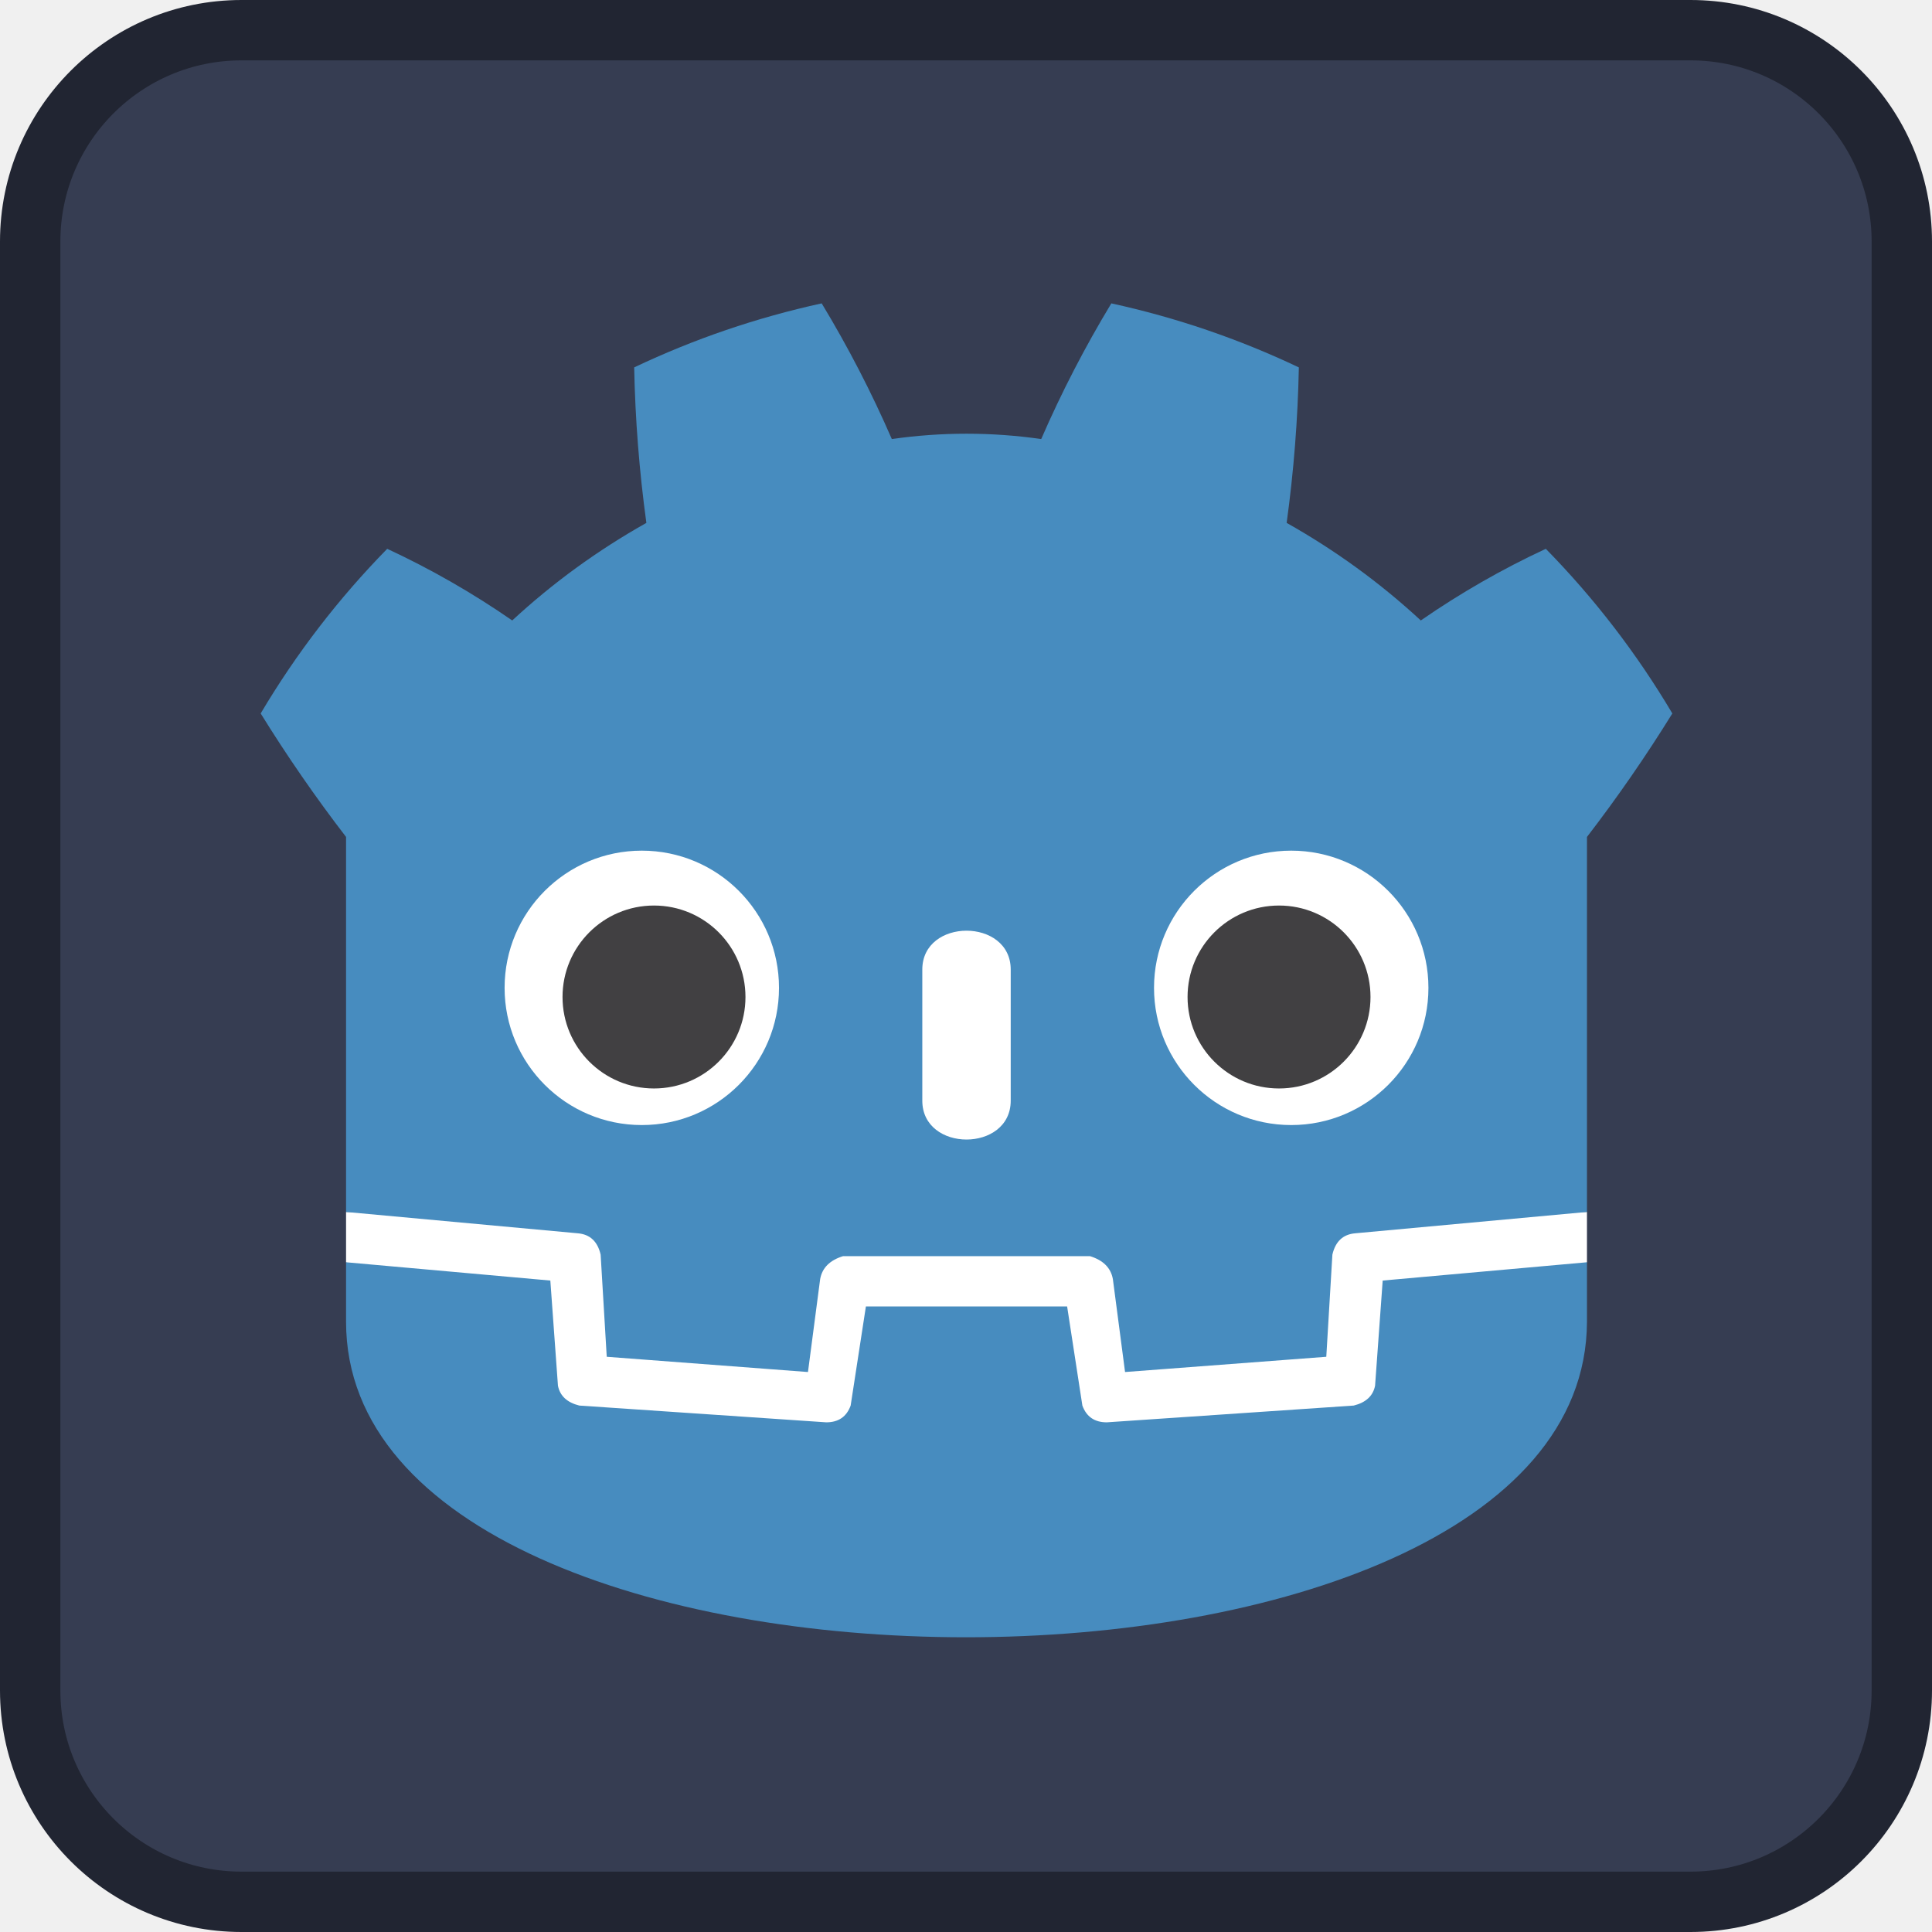
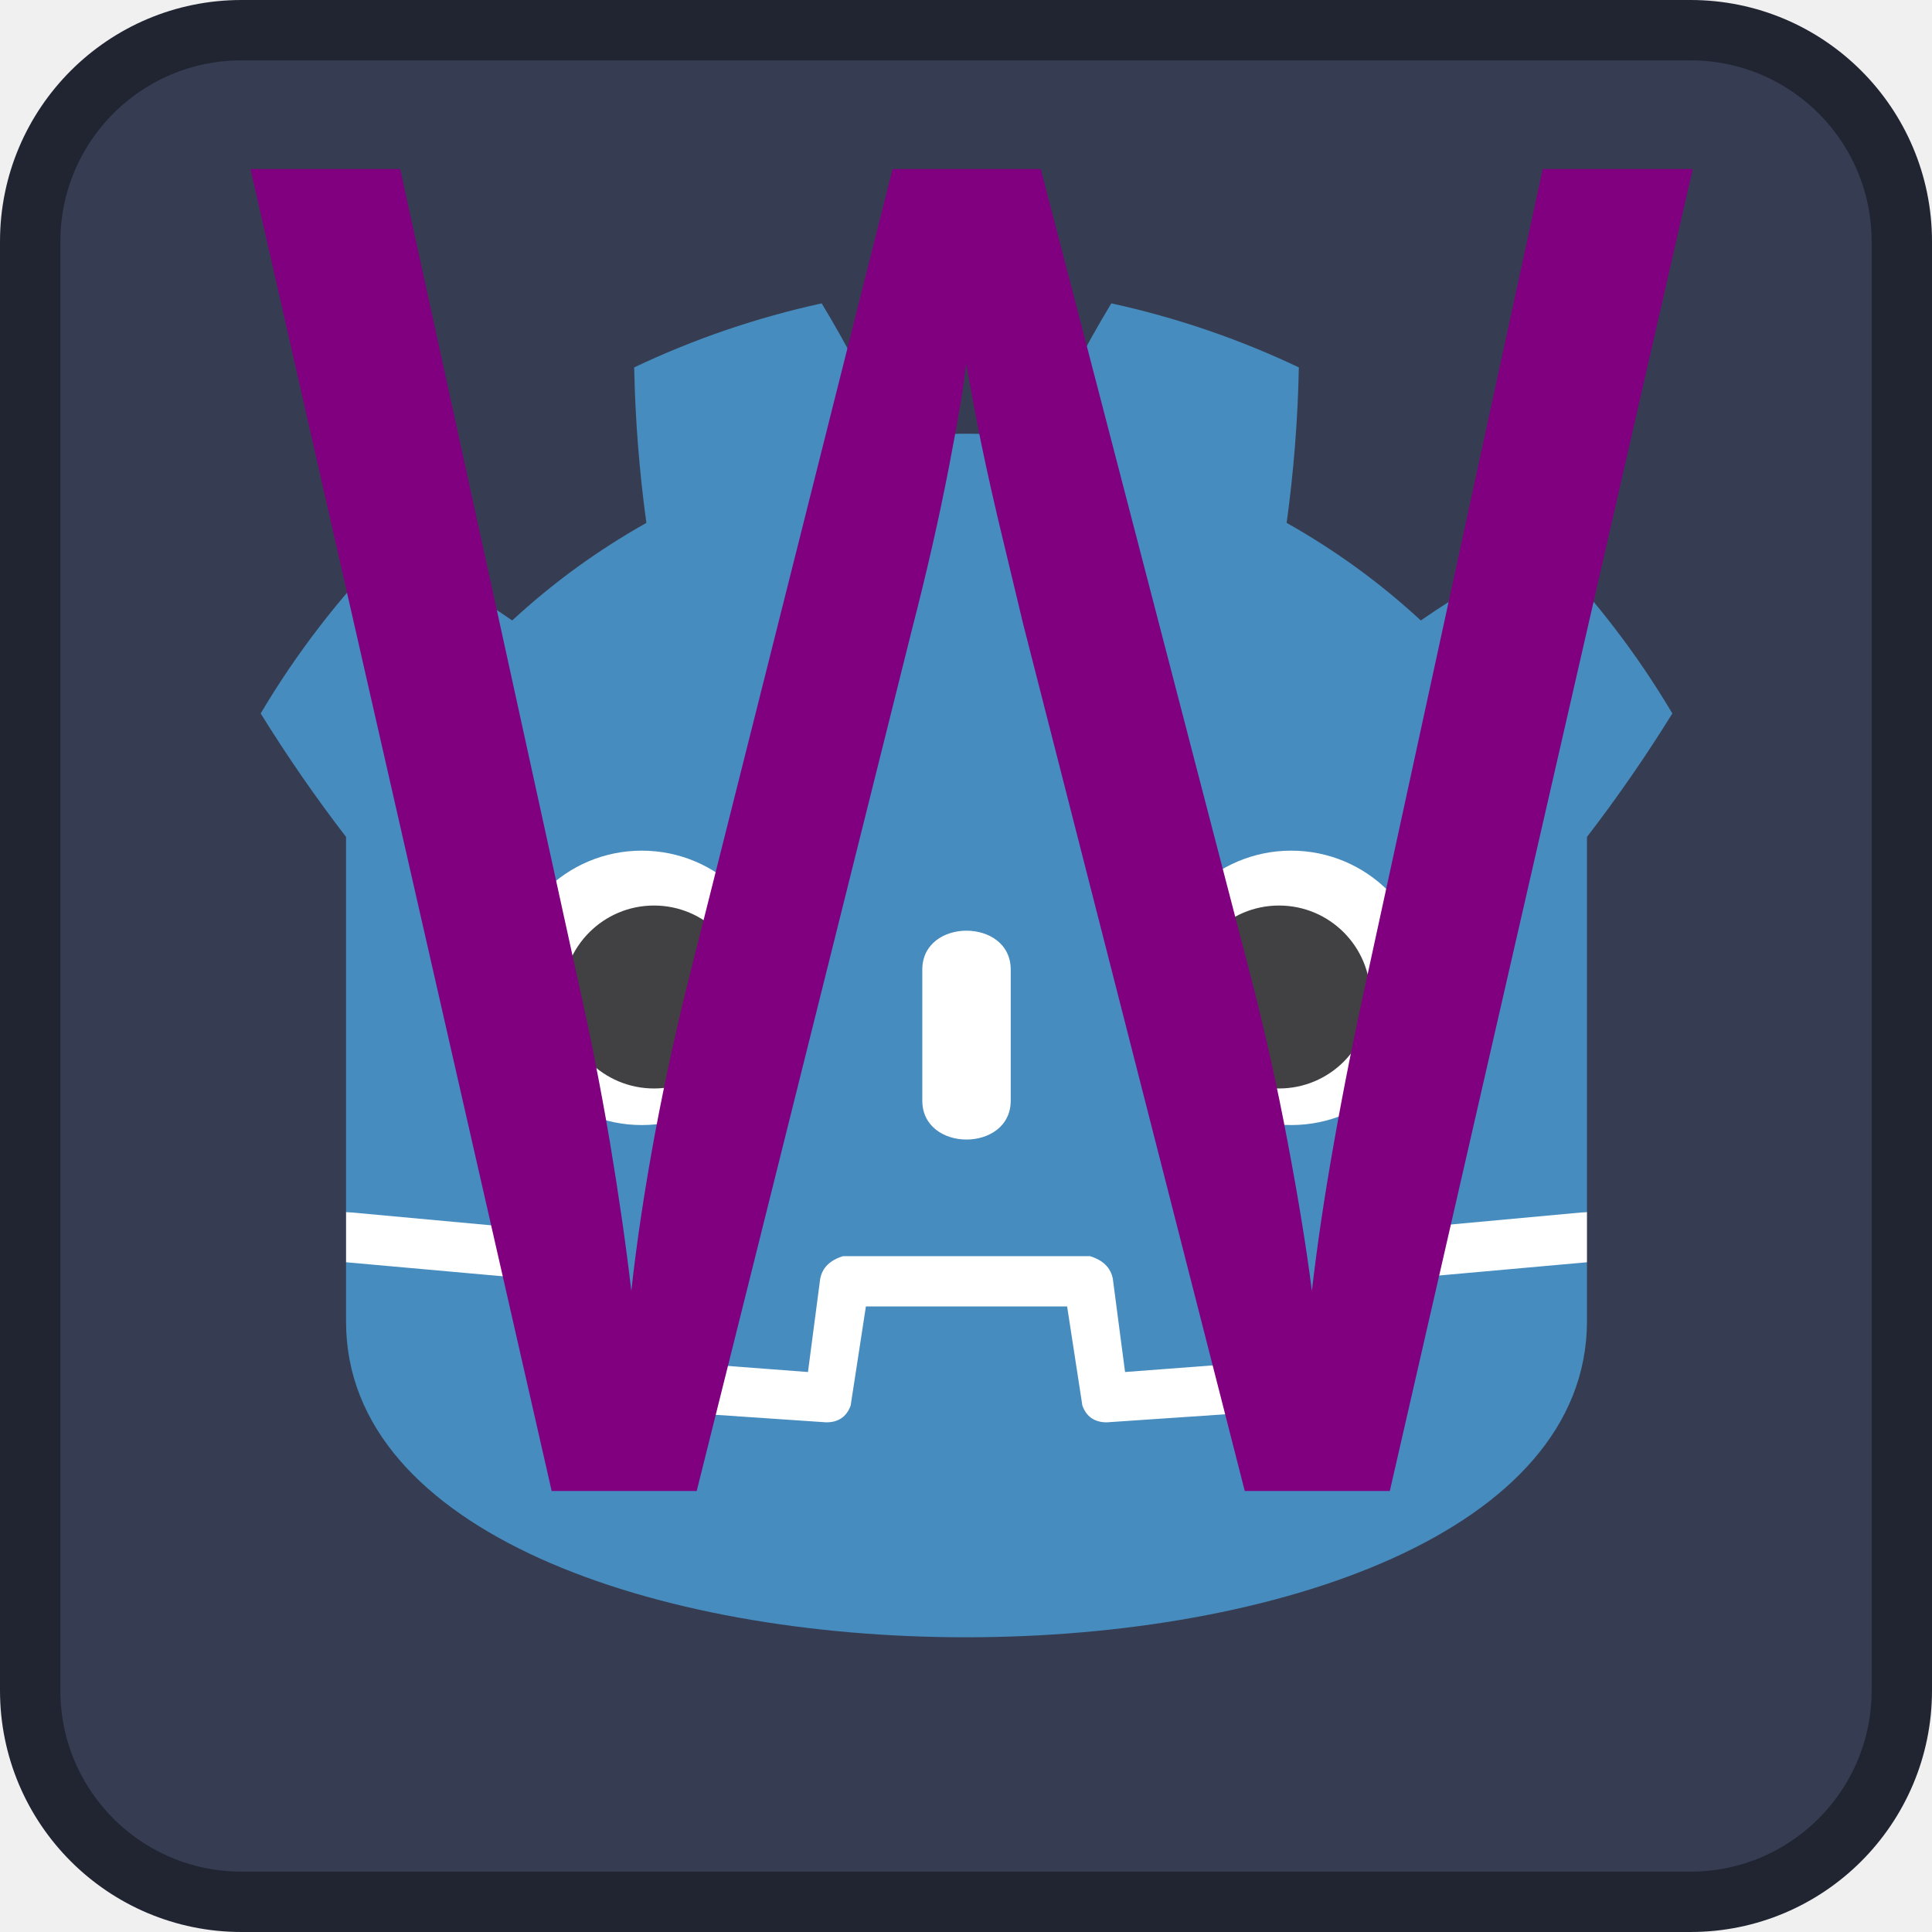
- <svg xmlns="http://www.w3.org/2000/svg" height="128" width="128">
-   <rect x="2" y="2" width="124" height="124" rx="14" fill="#363d52" stroke="#212532" stroke-width="4" />
-   <g transform="scale(.101) translate(122 122)">
-     <g fill="#fff">
-       <path d="M105 673v33q407 354 814 0v-33z" />
-       <path d="m105 673 152 14q12 1 15 14l4 67 132 10 8-61q2-11 15-15h162q13 4 15 15l8 61 132-10 4-67q3-13 15-14l152-14V427q30-39 56-81-35-59-83-108-43 20-82 47-40-37-88-64 7-51 8-102-59-28-123-42-26 43-46 89-49-7-98 0-20-46-46-89-64 14-123 42 1 51 8 102-48 27-88 64-39-27-82-47-48 49-83 108 26 42 56 81zm0 33v39c0 276 813 276 814 0v-39l-134 12-5 69q-2 10-14 13l-162 11q-12 0-16-11l-10-65H446l-10 65q-4 11-16 11l-162-11q-12-3-14-13l-5-69z" fill="#478cbf" />
-       <path d="M483 600c0 34 58 34 58 0v-86c0-34-58-34-58 0z" />
-       <circle cx="725" cy="526" r="90" />
-       <circle cx="299" cy="526" r="90" />
+ <svg xmlns="http://www.w3.org/2000/svg" height="128" width="128" version="1.1" id="svg7">
+   <defs id="defs7">
+     <rect x="15.114" y="15.429" width="104.541" height="98.401" id="rect7" />
+   </defs>
+   <rect x="2" y="2" width="124" height="124" rx="14" fill="#363d52" stroke="#212532" stroke-width="4" id="rect1" />
+   <g transform="scale(.101) translate(122 122)" id="g7">
+     <g fill="#fff" id="g4">
+       <path d="M105 673v33q407 354 814 0v-33z" id="path1" />
+       <path d="m105 673 152 14q12 1 15 14l4 67 132 10 8-61q2-11 15-15h162q13 4 15 15l8 61 132-10 4-67q3-13 15-14l152-14V427q30-39 56-81-35-59-83-108-43 20-82 47-40-37-88-64 7-51 8-102-59-28-123-42-26 43-46 89-49-7-98 0-20-46-46-89-64 14-123 42 1 51 8 102-48 27-88 64-39-27-82-47-48 49-83 108 26 42 56 81zm0 33v39c0 276 813 276 814 0v-39l-134 12-5 69q-2 10-14 13l-162 11q-12 0-16-11l-10-65H446l-10 65q-4 11-16 11l-162-11q-12-3-14-13l-5-69z" fill="#478cbf" id="path2" />
+       <path d="M483 600c0 34 58 34 58 0v-86c0-34-58-34-58 0z" id="path3" />
+       <circle cx="725" cy="526" r="90" id="circle3" />
+       <circle cx="299" cy="526" r="90" id="circle4" />
    </g>
-     <g fill="#414042">
-       <circle cx="307" cy="532" r="60" />
-       <circle cx="717" cy="532" r="60" />
+     <g fill="#414042" id="g6">
+       <circle cx="307" cy="532" r="60" id="circle5" />
+       <circle cx="717" cy="532" r="60" id="circle6" />
    </g>
  </g>
+   <text xml:space="preserve" id="text7" style="font-size:85.333px;font-family:'Linux Biolinum';-inkscape-font-specification:'Linux Biolinum';text-align:center;writing-mode:lr-tb;direction:ltr;white-space:pre;shape-inside:url(#rect7);fill:#800080" transform="matrix(1.23742,0,0,1.437611,-17.87318,-34.92697)">
+     <tspan x="26.823" y="93.011" id="tspan1">W</tspan>
+   </text>
</svg>
